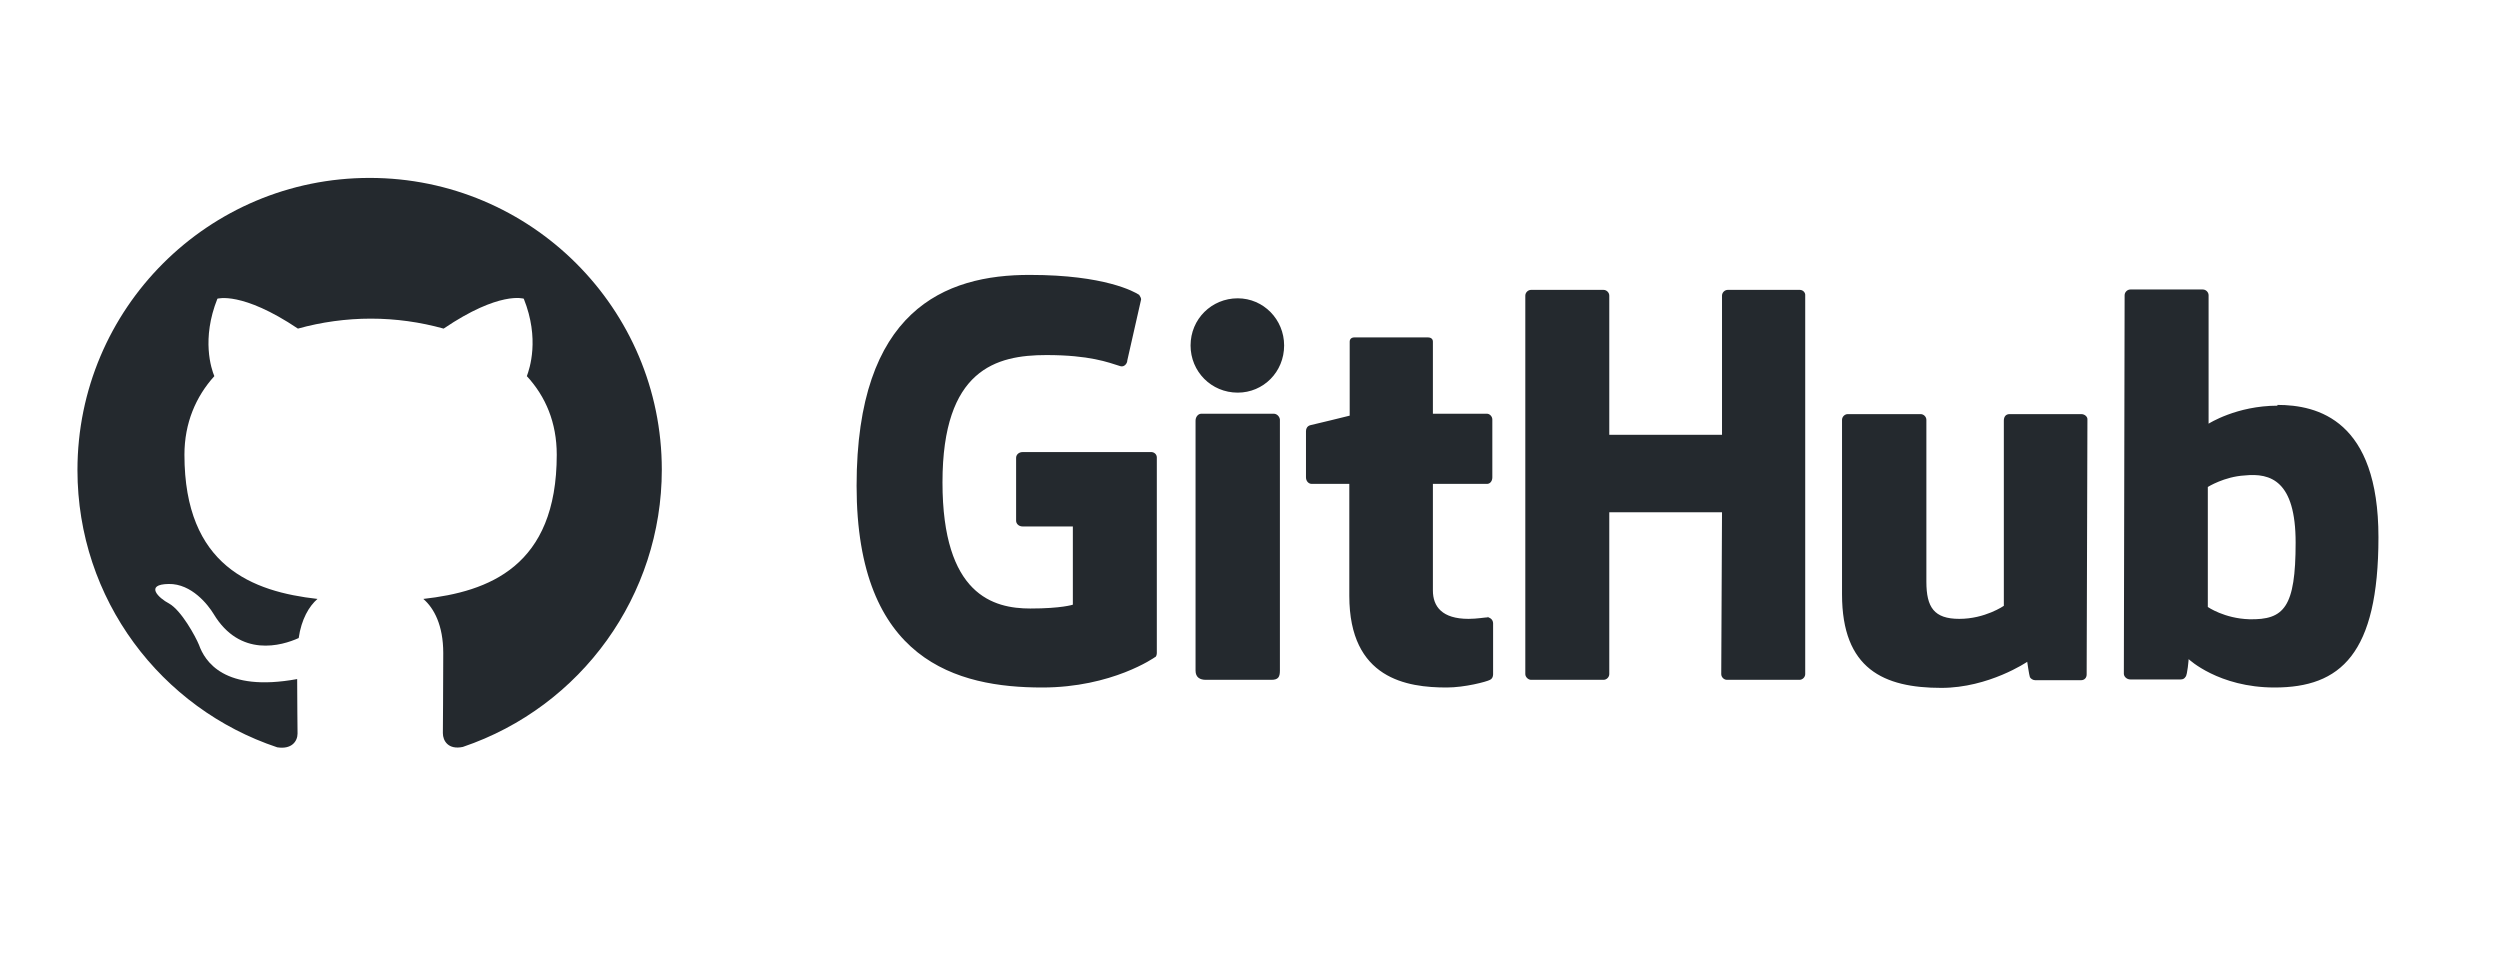
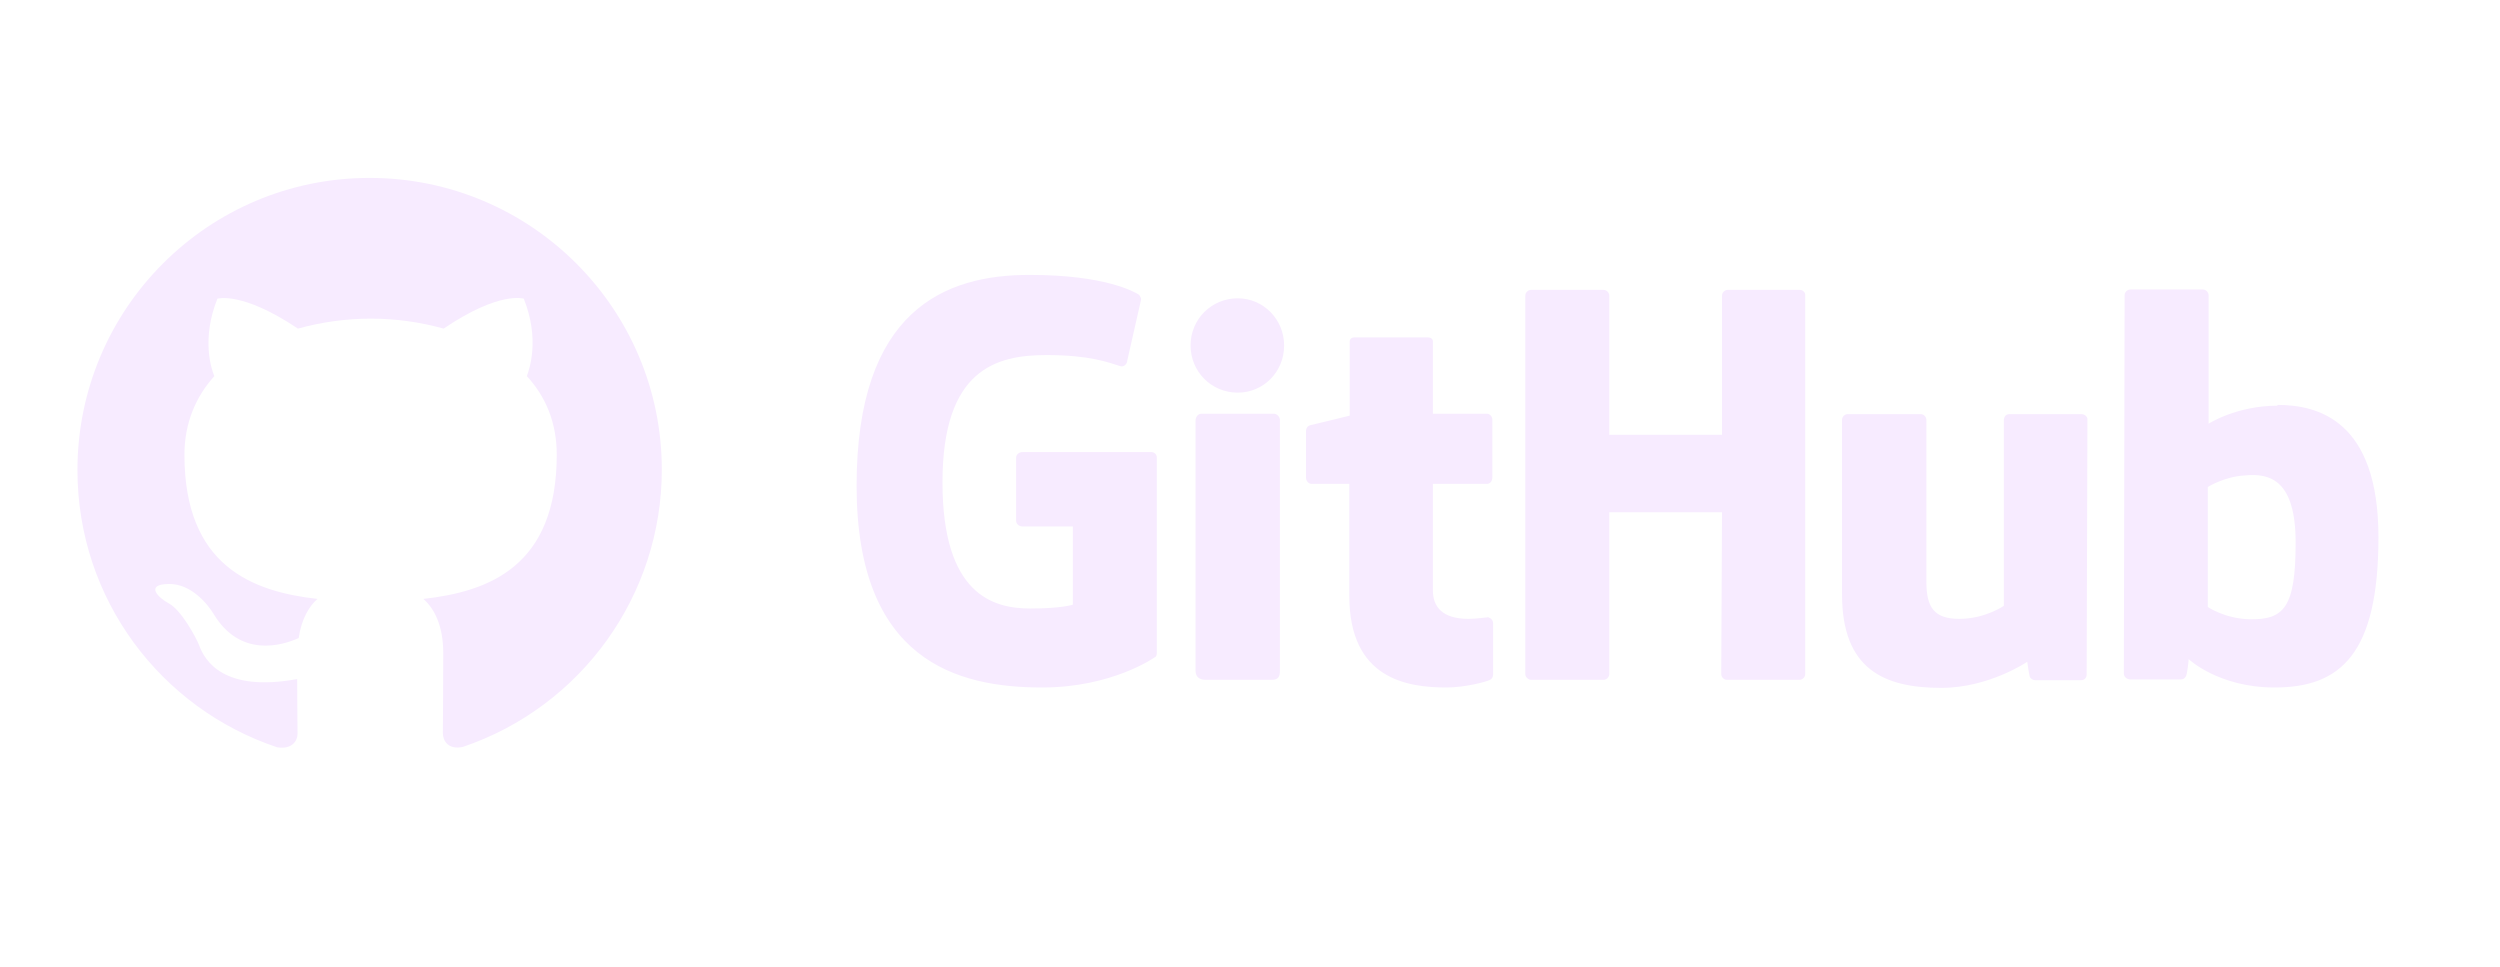
<svg xmlns="http://www.w3.org/2000/svg" version="1.1" id="layer" x="0px" y="0px" viewBox="1 200 652 252" style="enable-background:new 0 0 652 652;" xml:space="preserve">
  <style type="text/css">
- 	.st0{fill:#24292E;}
- 	.st1{fill-rule:evenodd;clip-rule:evenodd;fill:#24292E;}
+ 	.st0{fill:#F7EBFF;}
+ 	.st1{fill-rule:evenodd;clip-rule:evenodd;fill:#F7EBFF;}
</style>
  <path class="st0" d="M389.1,360.9h-0.2c0.1,0,0.1,0.1,0.2,0.1h0.1L389.1,360.9z M389.1,361c-0.8,0-2.9,0.4-5.1,0.4  c-6.9,0-9.3-3.2-9.3-7.4v-27.8h14.1c0.8,0,1.4-0.7,1.4-1.7v-15.1c0-0.8-0.7-1.5-1.4-1.5h-14.1v-18.8c0-0.7-0.5-1.1-1.3-1.1h-19.2  c-0.8,0-1.2,0.5-1.2,1.1v19.3c0,0-9.7,2.4-10.3,2.5c-0.7,0.2-1.1,0.8-1.1,1.5v12.1c0,1,0.7,1.7,1.5,1.7h9.8v29.2  c0,21.7,15.1,23.9,25.4,23.9c4.7,0,10.4-1.5,11.3-2c0.5-0.2,0.8-0.8,0.8-1.4v-13.3C390.4,361.8,389.9,361.2,389.1,361L389.1,361z   M599.7,341.5c0-16.1-6.5-18.2-13.3-17.5c-5.3,0.3-9.6,3-9.6,3v31.3c0,0,4.3,3,10.8,3.2C596.7,361.7,599.7,358.4,599.7,341.5  L599.7,341.5z M621.3,340.1c0,30.5-9.9,39.2-27.1,39.2c-14.6,0-22.4-7.4-22.4-7.4s-0.3,4.1-0.8,4.6c-0.3,0.5-0.7,0.7-1.3,0.7h-13.1  c-0.9,0-1.7-0.7-1.7-1.5l0.2-98.7c0-0.8,0.7-1.5,1.5-1.5h18.9c0.8,0,1.5,0.7,1.5,1.5v33.5c0,0,7.3-4.7,18-4.7l-0.1-0.2  C605.5,305.6,621.3,309.6,621.3,340.1L621.3,340.1z M543.8,308h-18.7c-1,0-1.5,0.7-1.5,1.7V358c0,0-4.9,3.4-11.6,3.4  c-6.6,0-8.6-3-8.6-9.7v-42.2c0-0.8-0.7-1.5-1.5-1.5h-19c-0.8,0-1.5,0.7-1.5,1.5V355c0,19.5,10.9,24.4,25.9,24.4  c12.4,0,22.4-6.8,22.4-6.8s0.5,3.5,0.7,4c0.2,0.4,0.8,0.8,1.4,0.8h11.9c1,0,1.5-0.7,1.5-1.5l0.2-66.4  C545.5,308.7,544.7,308,543.8,308L543.8,308z M333.2,307.9h-18.9c-0.8,0-1.5,0.8-1.5,1.8v65.2c0,1.8,1.2,2.4,2.7,2.4h17.1  c1.8,0,2.2-0.8,2.2-2.4v-65.5C334.7,308.6,334,307.9,333.2,307.9L333.2,307.9z M323.8,277.8c-6.8,0-12.3,5.4-12.3,12.3  c0,6.8,5.4,12.3,12.3,12.3c6.7,0,12.1-5.4,12.1-12.3C335.9,283.3,330.5,277.8,323.8,277.8L323.8,277.8z M470.4,275.6h-18.8  c-0.8,0-1.5,0.7-1.5,1.5v36.3h-29.4v-36.3c0-0.8-0.7-1.5-1.5-1.5h-18.9c-0.8,0-1.5,0.7-1.5,1.5v98.7c0,0.8,0.8,1.5,1.5,1.5h18.9  c0.8,0,1.5-0.7,1.5-1.5v-42.2h29.4l-0.2,42.2c0,0.8,0.7,1.5,1.5,1.5h18.9c0.8,0,1.5-0.7,1.5-1.5v-98.7  C471.9,276.3,471.2,275.6,470.4,275.6L470.4,275.6z M302.7,319.3v51c0,0.3-0.1,1-0.5,1.1c0,0-11.1,7.9-29.4,7.9  c-22.1,0-48.4-6.9-48.4-52.6c0-45.7,22.9-55.1,45.3-55c19.4,0,27.2,4.4,28.4,5.2c0.3,0.5,0.5,0.8,0.5,1.2L295,294  c0,0.8-0.8,1.8-1.8,1.5c-3.2-1-8-2.9-19.3-2.9c-13.1,0-27.1,3.7-27.1,33.2c0,29.4,13.3,32.9,22.9,32.9c8.2,0,11.1-1,11.1-1v-20.4  h-13.1c-1,0-1.7-0.7-1.7-1.5v-16.4c0-0.8,0.7-1.5,1.7-1.5H301C302,317.8,302.7,318.5,302.7,319.3L302.7,319.3z M302.7,319.3" />
  <path class="st1" d="M97.4,246.4c-42.1,0-76.2,34.1-76.2,76.2c0,33.7,21.8,62.2,52.1,72.3c3.8,0.6,5.3-1.6,5.3-3.6  c0-1.8-0.1-7.8-0.1-14.2c-19.1,3.5-24.1-4.7-25.6-8.9c-0.9-2.2-4.6-9-7.8-10.8c-2.7-1.4-6.5-5-0.1-5.1c6-0.1,10.3,5.5,11.7,7.8  c6.9,11.5,17.8,8.3,22.2,6.3c0.7-4.9,2.7-8.3,4.9-10.2c-16.9-1.9-34.7-8.5-34.7-37.6c0-8.3,3-15.2,7.8-20.5  c-0.8-1.9-3.4-9.7,0.8-20.2c0,0,6.4-2,21,7.8c6.1-1.7,12.6-2.6,19-2.6c6.5,0,12.9,0.9,19,2.6c14.6-9.9,20.9-7.8,20.9-7.8  c4.2,10.5,1.5,18.3,0.8,20.2c4.9,5.3,7.8,12.1,7.8,20.5c0,29.2-17.8,35.7-34.8,37.6c2.8,2.4,5.2,6.9,5.2,14.1  c0,10.2-0.1,18.4-0.1,20.9c0,2,1.4,4.4,5.2,3.6c31-10.5,51.9-39.6,51.9-72.3C173.6,280.5,139.5,246.4,97.4,246.4L97.4,246.4z   M97.4,246.4" />
</svg>
